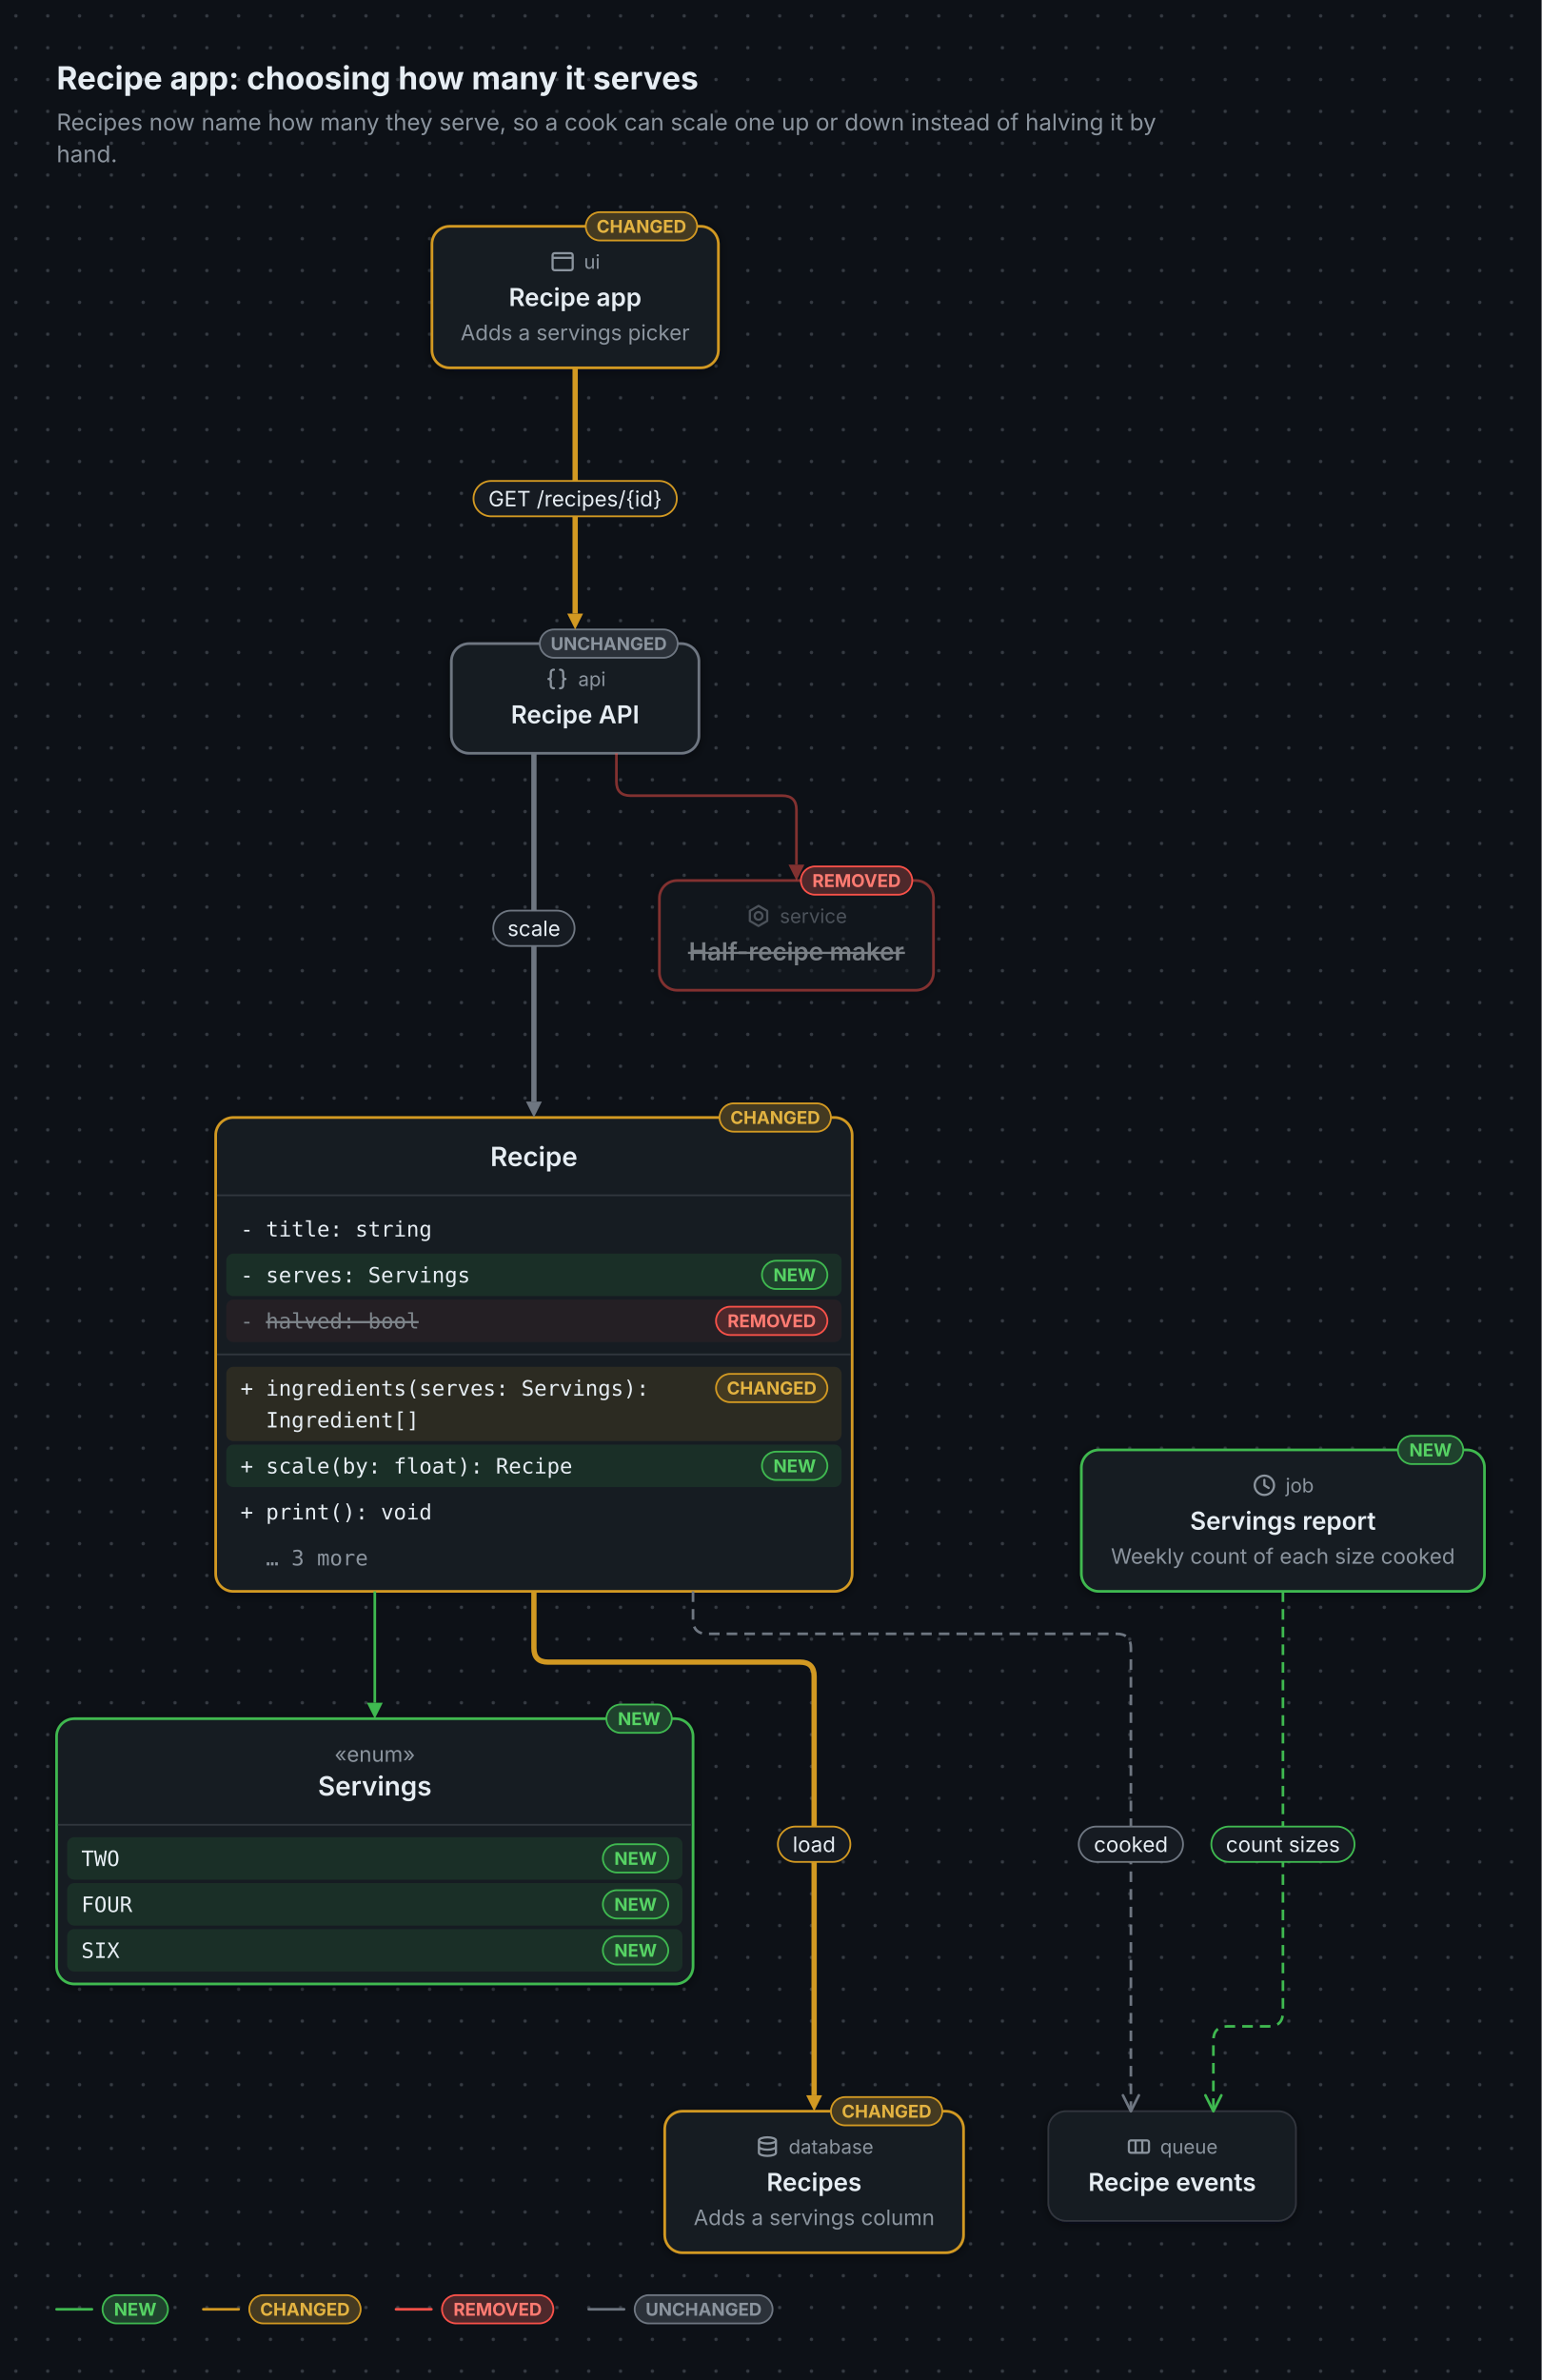
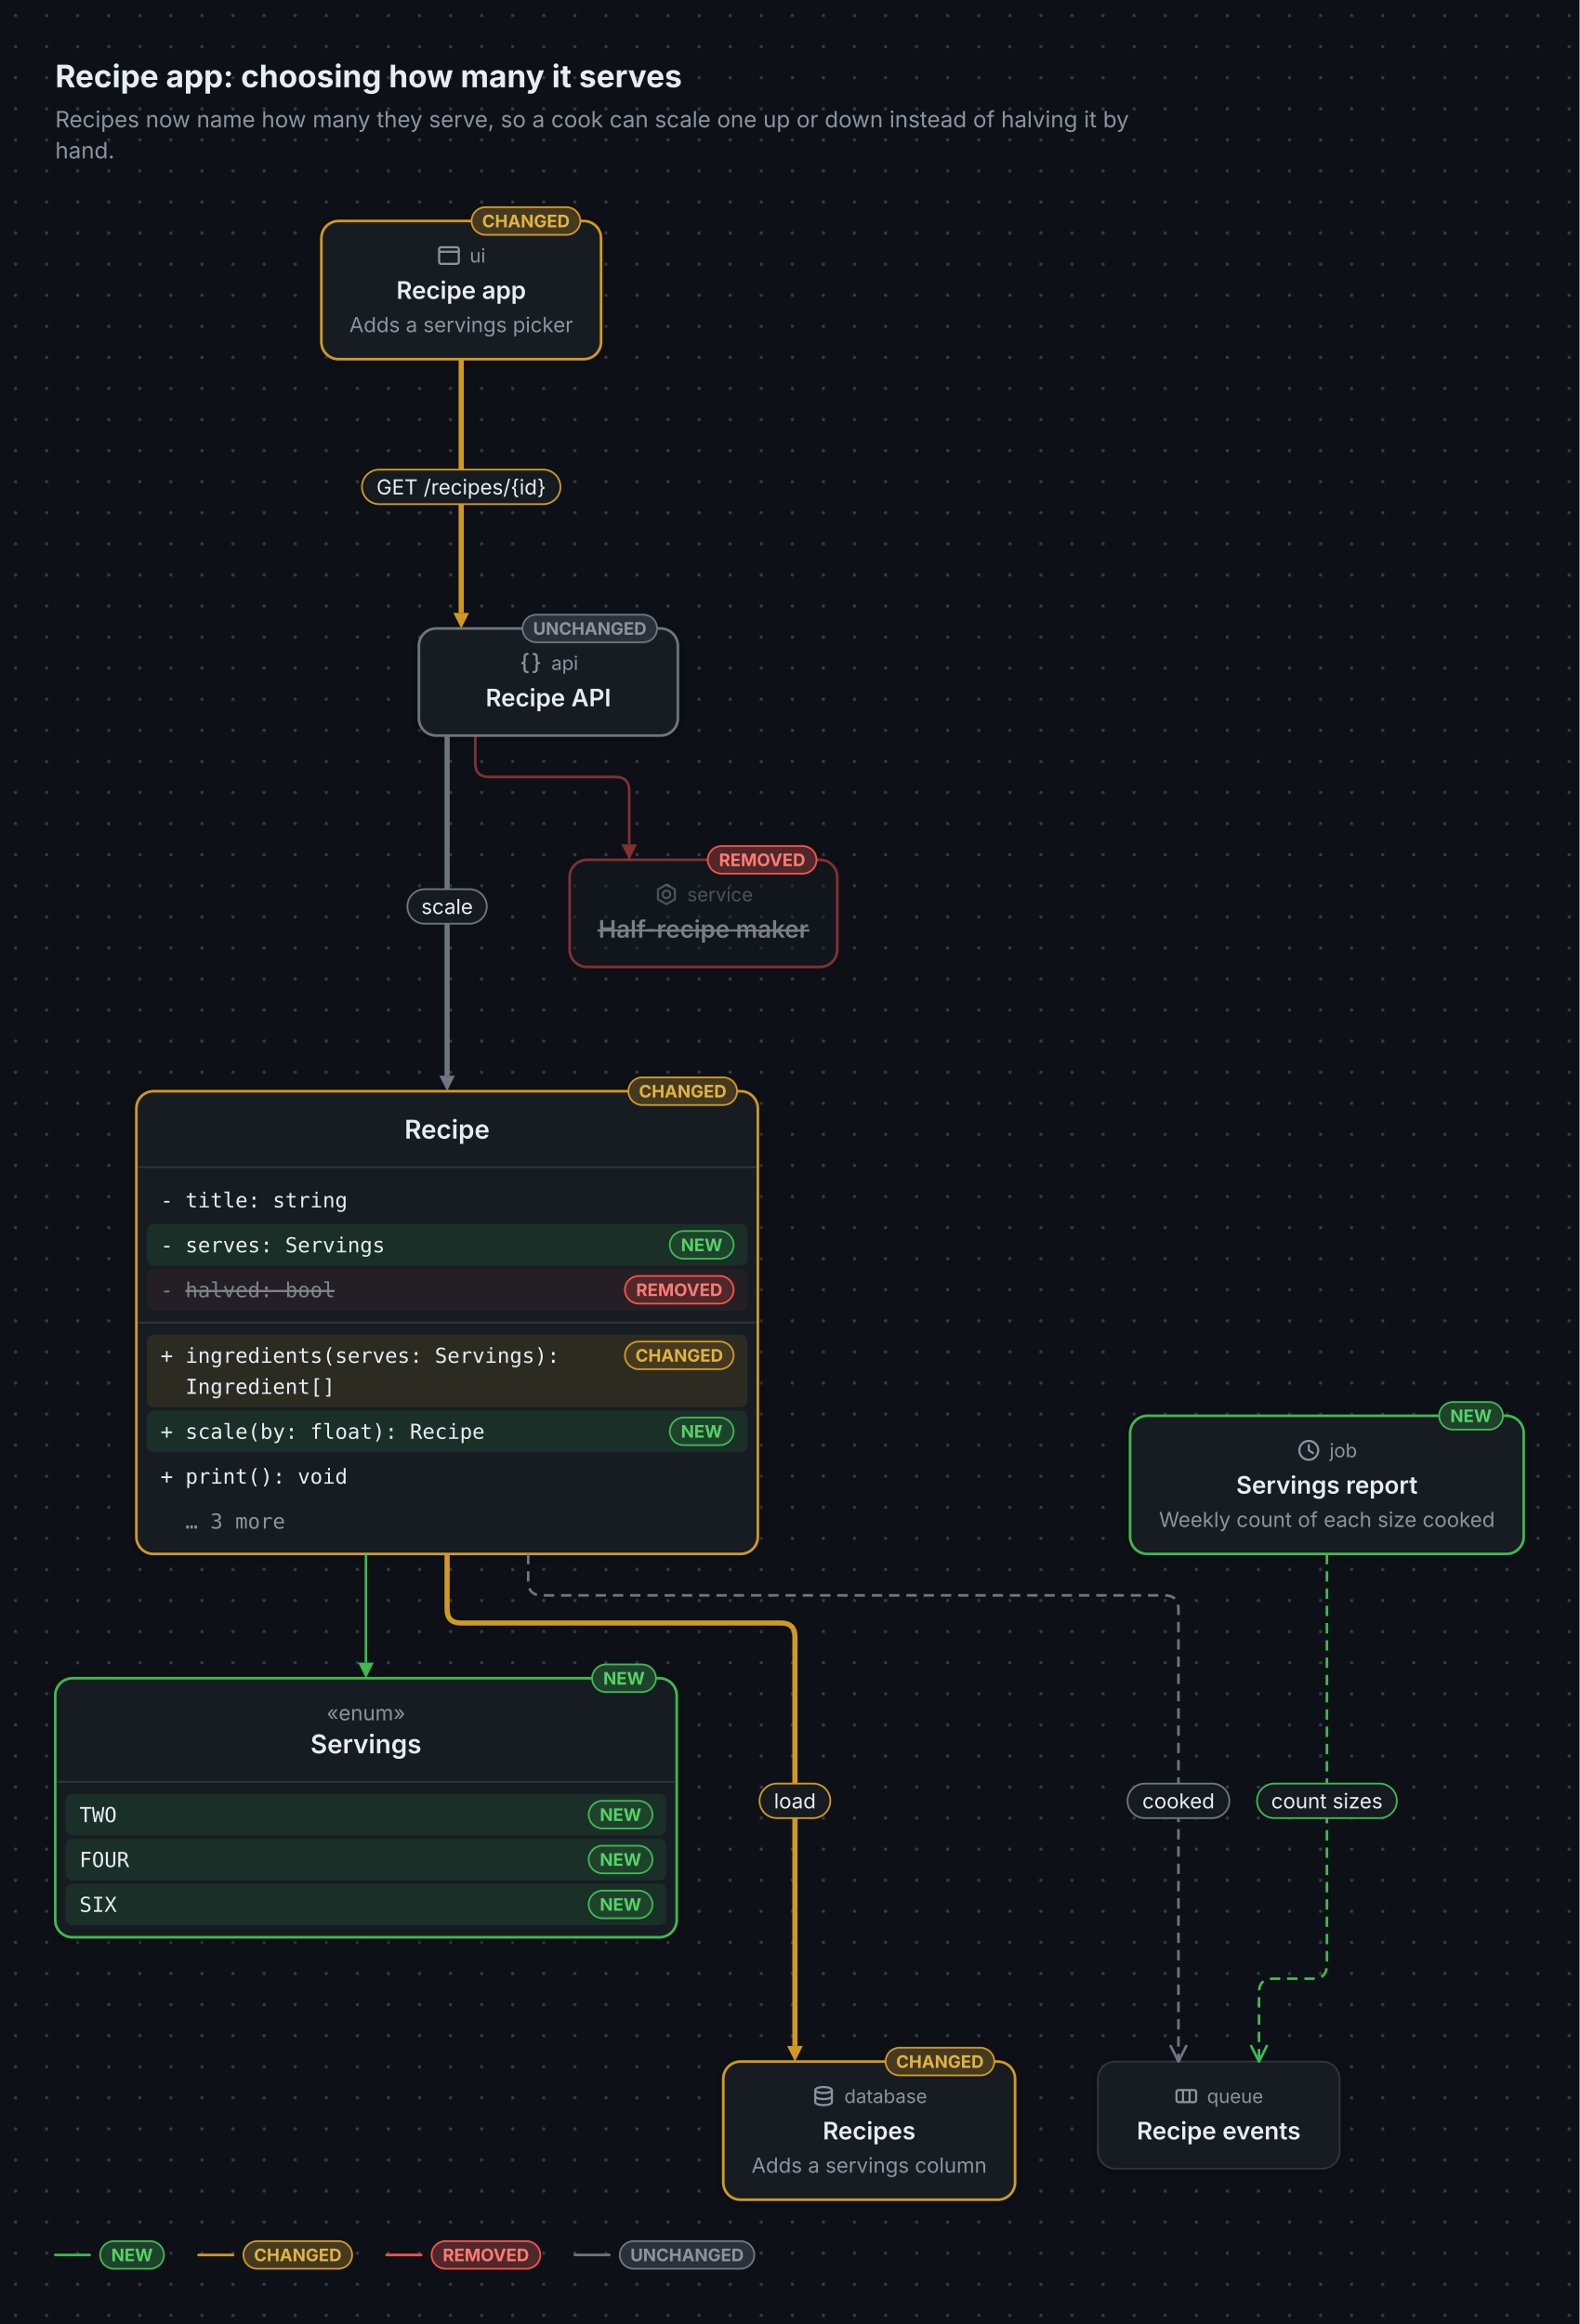
- <svg xmlns="http://www.w3.org/2000/svg" width="872" height="1346" viewBox="0 0 872 1346">
+ <svg xmlns="http://www.w3.org/2000/svg" width="915" height="1346" viewBox="0 0 915 1346">
  <defs>
    <pattern id="structa-grid-dark" width="18" height="18" patternUnits="userSpaceOnUse">
      <circle cx="9" cy="9" r="1" fill="#6e7681" fill-opacity="0.4" />
    </pattern>
    <filter id="structa-shadow-dark" x="-20%" y="-30%" width="140%" height="170%">
      <feDropShadow dx="0" dy="1" stdDeviation="3" flood-color="#010409" flood-opacity="0.5" />
    </filter>
  </defs>
-   <rect width="872" height="1346" fill="#0d1117" />
-   <rect width="872" height="1346" fill="url(#structa-grid-dark)" />
+   <rect width="915" height="1346" fill="#0d1117" />
+   <rect width="915" height="1346" fill="url(#structa-grid-dark)" />
  <g class="title">
    <text x="32" y="50.55" font-family="Structa Inter, Inter, sans-serif" font-size="18" font-weight="700" fill="#e6edf3">Recipe app: choosing how many it serves</text>
  </g>
  <g class="description">
    <text x="32" y="73.73" font-family="Structa Inter, Inter, sans-serif" font-size="13" font-weight="400" fill="#8b949e">Recipes now name how many they serve, so a cook can scale one up or down instead of halving it by</text>
    <text x="32" y="91.73" font-family="Structa Inter, Inter, sans-serif" font-size="13" font-weight="400" fill="#8b949e">hand.</text>
  </g>
  <g class="card" data-id="app" data-kind="ui" data-status="changed">
-     <rect class="outline" x="244.33" y="128" width="162" height="80" rx="10" fill="#161b22" stroke="#d29922" stroke-width="1.5" filter="url(#structa-shadow-dark)" />
-     <path class="icon" d="M313.87 143.19 L322.62 143.19 Q323.94 143.19 323.94 144.5 L323.94 151.5 Q323.94 152.81 322.62 152.81 L313.87 152.81 Q312.56 152.81 312.56 151.5 L312.56 144.5 Q312.56 143.19 313.87 143.19 Z M312.56 145.81 L323.94 145.81" fill="none" stroke="#8b949e" stroke-width="1.25" stroke-linecap="round" stroke-linejoin="round" />
-     <text x="330.25" y="152" font-family="Structa Inter, Inter, sans-serif" font-size="11" font-weight="400" fill="#8b949e">ui</text>
-     <text x="325.33" y="173.09" font-family="Structa Inter, Inter, sans-serif" font-size="14" font-weight="600" fill="#e6edf3" text-anchor="middle">Recipe app</text>
-     <text x="325.33" y="192.37" font-family="Structa Inter, Inter, sans-serif" font-size="12" font-weight="400" fill="#8b949e" text-anchor="middle">Adds a servings picker</text>
-     <g class="badge">
-       <rect x="331.33" y="120" width="63" height="16" rx="8" fill="#161b22" />
-       <rect x="331.33" y="120" width="63" height="16" rx="8" fill="#d29922" fill-opacity="0.25" stroke="#d29922" stroke-width="1" />
-       <text x="362.83" y="131.64" font-family="Structa Inter, Inter, sans-serif" font-size="10" font-weight="700" fill="#e3b341" text-anchor="middle">CHANGED</text>
+     <rect class="outline" x="186.17" y="128" width="162" height="80" rx="10" fill="#161b22" stroke="#d29922" stroke-width="1.5" filter="url(#structa-shadow-dark)" />
+     <path class="icon" d="M255.71 143.19 L264.46 143.19 Q265.77 143.19 265.77 144.5 L265.77 151.5 Q265.77 152.81 264.46 152.81 L255.71 152.81 Q254.39 152.81 254.39 151.5 L254.39 144.5 Q254.39 143.19 255.71 143.19 Z M254.39 145.81 L265.77 145.81" fill="none" stroke="#8b949e" stroke-width="1.25" stroke-linecap="round" stroke-linejoin="round" />
+     <text x="272.08" y="152" font-family="Structa Inter, Inter, sans-serif" font-size="11" font-weight="400" fill="#8b949e">ui</text>
+     <text x="267.17" y="173.09" font-family="Structa Inter, Inter, sans-serif" font-size="14" font-weight="600" fill="#e6edf3" text-anchor="middle">Recipe app</text>
+     <text x="267.17" y="192.37" font-family="Structa Inter, Inter, sans-serif" font-size="12" font-weight="400" fill="#8b949e" text-anchor="middle">Adds a servings picker</text>
+     <g class="badge">
+       <rect x="273.17" y="120" width="63" height="16" rx="8" fill="#161b22" />
+       <rect x="273.17" y="120" width="63" height="16" rx="8" fill="#d29922" fill-opacity="0.25" stroke="#d29922" stroke-width="1" />
+       <text x="304.67" y="131.64" font-family="Structa Inter, Inter, sans-serif" font-size="10" font-weight="700" fill="#e3b341" text-anchor="middle">CHANGED</text>
    </g>
  </g>
  <g class="card" data-id="api" data-kind="api" data-status="unchanged">
-     <rect class="outline" x="255.33" y="364" width="140" height="62" rx="10" fill="#161b22" stroke="#6e7681" stroke-width="1.5" filter="url(#structa-shadow-dark)" />
-     <path class="icon" d="M313.3 378.75 Q311.55 378.75 311.55 380.5 L311.55 382.69 Q311.55 384 310.23 384 Q311.55 384 311.55 385.31 L311.55 387.5 Q311.55 389.25 313.3 389.25 M316.8 378.75 Q318.55 378.75 318.55 380.5 L318.55 382.69 Q318.55 384 319.86 384 Q318.55 384 318.55 385.31 L318.55 387.5 Q318.55 389.25 316.8 389.25" fill="none" stroke="#8b949e" stroke-width="1.25" stroke-linecap="round" stroke-linejoin="round" />
-     <text x="327.05" y="388" font-family="Structa Inter, Inter, sans-serif" font-size="11" font-weight="400" fill="#8b949e">api</text>
-     <text x="325.33" y="409.09" font-family="Structa Inter, Inter, sans-serif" font-size="14" font-weight="600" fill="#e6edf3" text-anchor="middle">Recipe API</text>
-     <g class="badge">
-       <rect x="305.33" y="356" width="78" height="16" rx="8" fill="#161b22" />
-       <rect x="305.33" y="356" width="78" height="16" rx="8" fill="#6e7681" fill-opacity="0.25" stroke="#6e7681" stroke-width="1" />
-       <text x="344.33" y="367.64" font-family="Structa Inter, Inter, sans-serif" font-size="10" font-weight="700" fill="#8b949e" text-anchor="middle">UNCHANGED</text>
+     <rect class="outline" x="242.67" y="364" width="150" height="62" rx="10" fill="#161b22" stroke="#6e7681" stroke-width="1.5" filter="url(#structa-shadow-dark)" />
+     <path class="icon" d="M305.63 378.75 Q303.88 378.75 303.88 380.5 L303.88 382.69 Q303.88 384 302.57 384 Q303.88 384 303.88 385.31 L303.88 387.5 Q303.88 389.25 305.63 389.25 M309.13 378.75 Q310.88 378.75 310.88 380.5 L310.88 382.69 Q310.88 384 312.19 384 Q310.88 384 310.88 385.31 L310.88 387.5 Q310.88 389.25 309.13 389.25" fill="none" stroke="#8b949e" stroke-width="1.25" stroke-linecap="round" stroke-linejoin="round" />
+     <text x="319.38" y="388" font-family="Structa Inter, Inter, sans-serif" font-size="11" font-weight="400" fill="#8b949e">api</text>
+     <text x="317.67" y="409.09" font-family="Structa Inter, Inter, sans-serif" font-size="14" font-weight="600" fill="#e6edf3" text-anchor="middle">Recipe API</text>
+     <g class="badge">
+       <rect x="302.67" y="356" width="78" height="16" rx="8" fill="#161b22" />
+       <rect x="302.67" y="356" width="78" height="16" rx="8" fill="#6e7681" fill-opacity="0.25" stroke="#6e7681" stroke-width="1" />
+       <text x="341.67" y="367.64" font-family="Structa Inter, Inter, sans-serif" font-size="10" font-weight="700" fill="#8b949e" text-anchor="middle">UNCHANGED</text>
    </g>
  </g>
  <g class="card" data-id="recipe" data-kind="class" data-status="changed">
-     <rect class="outline" x="122" y="632" width="360" height="268" rx="10" fill="#161b22" stroke="#d29922" stroke-width="1.5" filter="url(#structa-shadow-dark)" />
-     <line class="divider" x1="122.75" y1="676" x2="481.25" y2="676" stroke="#30363d" stroke-width="1" />
-     <line class="divider" x1="122.75" y1="766" x2="481.25" y2="766" stroke="#30363d" stroke-width="1" />
-     <text x="302" y="659.46" font-family="Structa Inter, Inter, sans-serif" font-size="15" font-weight="600" fill="#e6edf3" text-anchor="middle">Recipe</text>
+     <rect class="outline" x="79" y="632" width="360" height="268" rx="10" fill="#161b22" stroke="#d29922" stroke-width="1.5" filter="url(#structa-shadow-dark)" />
+     <line class="divider" x1="79.75" y1="676" x2="438.25" y2="676" stroke="#30363d" stroke-width="1" />
+     <line class="divider" x1="79.75" y1="766" x2="438.25" y2="766" stroke="#30363d" stroke-width="1" />
+     <text x="259" y="659.46" font-family="Structa Inter, Inter, sans-serif" font-size="15" font-weight="600" fill="#e6edf3" text-anchor="middle">Recipe</text>
    <g class="more">
-       <text x="150.4" y="885.32" font-family="Structa JetBrains Mono, JetBrains Mono, monospace" font-size="12" font-weight="400" fill="#8b949e">… 3 more</text>
+       <text x="107.4" y="885.32" font-family="Structa JetBrains Mono, JetBrains Mono, monospace" font-size="12" font-weight="400" fill="#8b949e">… 3 more</text>
    </g>
    <g class="row" data-id="properties[0]" data-kind="property">
      <g class="symbol">
-         <text x="136" y="699.32" font-family="Structa JetBrains Mono, JetBrains Mono, monospace" font-size="12" font-weight="400" fill="#e6edf3">-</text>
-       </g>
-       <text x="150.4" y="699.32" font-family="Structa JetBrains Mono, JetBrains Mono, monospace" font-size="12" font-weight="400" fill="#e6edf3">title: string</text>
+         <text x="93" y="699.32" font-family="Structa JetBrains Mono, JetBrains Mono, monospace" font-size="12" font-weight="400" fill="#e6edf3">-</text>
+       </g>
+       <text x="107.4" y="699.32" font-family="Structa JetBrains Mono, JetBrains Mono, monospace" font-size="12" font-weight="400" fill="#e6edf3">title: string</text>
    </g>
    <g class="row" data-id="properties[1]" data-kind="property" data-status="new">
-       <rect x="128" y="709" width="348" height="24" rx="4" fill="#3fb950" fill-opacity="0.12" />
-       <g class="symbol">
-         <text x="136" y="725.32" font-family="Structa JetBrains Mono, JetBrains Mono, monospace" font-size="12" font-weight="400" fill="#e6edf3">-</text>
-       </g>
-       <text x="150.4" y="725.32" font-family="Structa JetBrains Mono, JetBrains Mono, monospace" font-size="12" font-weight="400" fill="#e6edf3">serves: Servings</text>
-       <g class="badge">
-         <rect x="431" y="713" width="37" height="16" rx="8" fill="#161b22" />
-         <rect x="431" y="713" width="37" height="16" rx="8" fill="#3fb950" fill-opacity="0.25" stroke="#3fb950" stroke-width="1" />
-         <text x="449.5" y="724.64" font-family="Structa Inter, Inter, sans-serif" font-size="10" font-weight="700" fill="#56d364" text-anchor="middle">NEW</text>
+       <rect x="85" y="709" width="348" height="24" rx="4" fill="#3fb950" fill-opacity="0.12" />
+       <g class="symbol">
+         <text x="93" y="725.32" font-family="Structa JetBrains Mono, JetBrains Mono, monospace" font-size="12" font-weight="400" fill="#e6edf3">-</text>
+       </g>
+       <text x="107.4" y="725.32" font-family="Structa JetBrains Mono, JetBrains Mono, monospace" font-size="12" font-weight="400" fill="#e6edf3">serves: Servings</text>
+       <g class="badge">
+         <rect x="388" y="713" width="37" height="16" rx="8" fill="#161b22" />
+         <rect x="388" y="713" width="37" height="16" rx="8" fill="#3fb950" fill-opacity="0.25" stroke="#3fb950" stroke-width="1" />
+         <text x="406.5" y="724.64" font-family="Structa Inter, Inter, sans-serif" font-size="10" font-weight="700" fill="#56d364" text-anchor="middle">NEW</text>
      </g>
    </g>
    <g class="row" data-id="properties[2]" data-kind="property" data-status="removed">
      <g class="faded" opacity="0.5">
-         <rect x="128" y="735" width="348" height="24" rx="4" fill="#f85149" fill-opacity="0.12" />
+         <rect x="85" y="735" width="348" height="24" rx="4" fill="#f85149" fill-opacity="0.12" />
        <g class="symbol">
-           <text x="136" y="751.32" font-family="Structa JetBrains Mono, JetBrains Mono, monospace" font-size="12" font-weight="400" fill="#e6edf3">-</text>
+           <text x="93" y="751.32" font-family="Structa JetBrains Mono, JetBrains Mono, monospace" font-size="12" font-weight="400" fill="#e6edf3">-</text>
        </g>
-         <text x="150.4" y="751.32" font-family="Structa JetBrains Mono, JetBrains Mono, monospace" font-size="12" font-weight="400" fill="#e6edf3">halved: bool</text>
-         <line class="strike" x1="150.4" y1="747.72" x2="236.8" y2="747.72" stroke="#e6edf3" stroke-width="1.25" />
-       </g>
-       <g class="badge">
-         <rect x="405" y="739" width="63" height="16" rx="8" fill="#161b22" />
-         <rect x="405" y="739" width="63" height="16" rx="8" fill="#f85149" fill-opacity="0.25" stroke="#f85149" stroke-width="1" />
-         <text x="436.5" y="750.64" font-family="Structa Inter, Inter, sans-serif" font-size="10" font-weight="700" fill="#ff7b72" text-anchor="middle">REMOVED</text>
+         <text x="107.4" y="751.32" font-family="Structa JetBrains Mono, JetBrains Mono, monospace" font-size="12" font-weight="400" fill="#e6edf3">halved: bool</text>
+         <line class="strike" x1="107.4" y1="747.72" x2="193.8" y2="747.72" stroke="#e6edf3" stroke-width="1.25" />
+       </g>
+       <g class="badge">
+         <rect x="362" y="739" width="63" height="16" rx="8" fill="#161b22" />
+         <rect x="362" y="739" width="63" height="16" rx="8" fill="#f85149" fill-opacity="0.25" stroke="#f85149" stroke-width="1" />
+         <text x="393.5" y="750.64" font-family="Structa Inter, Inter, sans-serif" font-size="10" font-weight="700" fill="#ff7b72" text-anchor="middle">REMOVED</text>
      </g>
    </g>
    <g class="row" data-id="methods[0]" data-kind="method" data-status="changed">
-       <rect x="128" y="773" width="348" height="42" rx="4" fill="#d29922" fill-opacity="0.12" />
-       <g class="symbol">
-         <text x="136" y="789.32" font-family="Structa JetBrains Mono, JetBrains Mono, monospace" font-size="12" font-weight="400" fill="#e6edf3">+</text>
-       </g>
-       <text x="150.4" y="789.32" font-family="Structa JetBrains Mono, JetBrains Mono, monospace" font-size="12" font-weight="400" fill="#e6edf3">ingredients(serves: Servings):</text>
-       <text x="150.4" y="807.32" font-family="Structa JetBrains Mono, JetBrains Mono, monospace" font-size="12" font-weight="400" fill="#e6edf3">Ingredient[]</text>
-       <g class="badge">
-         <rect x="405" y="777" width="63" height="16" rx="8" fill="#161b22" />
-         <rect x="405" y="777" width="63" height="16" rx="8" fill="#d29922" fill-opacity="0.25" stroke="#d29922" stroke-width="1" />
-         <text x="436.5" y="788.64" font-family="Structa Inter, Inter, sans-serif" font-size="10" font-weight="700" fill="#e3b341" text-anchor="middle">CHANGED</text>
+       <rect x="85" y="773" width="348" height="42" rx="4" fill="#d29922" fill-opacity="0.12" />
+       <g class="symbol">
+         <text x="93" y="789.32" font-family="Structa JetBrains Mono, JetBrains Mono, monospace" font-size="12" font-weight="400" fill="#e6edf3">+</text>
+       </g>
+       <text x="107.4" y="789.32" font-family="Structa JetBrains Mono, JetBrains Mono, monospace" font-size="12" font-weight="400" fill="#e6edf3">ingredients(serves: Servings):</text>
+       <text x="107.4" y="807.32" font-family="Structa JetBrains Mono, JetBrains Mono, monospace" font-size="12" font-weight="400" fill="#e6edf3">Ingredient[]</text>
+       <g class="badge">
+         <rect x="362" y="777" width="63" height="16" rx="8" fill="#161b22" />
+         <rect x="362" y="777" width="63" height="16" rx="8" fill="#d29922" fill-opacity="0.25" stroke="#d29922" stroke-width="1" />
+         <text x="393.5" y="788.64" font-family="Structa Inter, Inter, sans-serif" font-size="10" font-weight="700" fill="#e3b341" text-anchor="middle">CHANGED</text>
      </g>
    </g>
    <g class="row" data-id="methods[1]" data-kind="method" data-status="new">
-       <rect x="128" y="817" width="348" height="24" rx="4" fill="#3fb950" fill-opacity="0.12" />
-       <g class="symbol">
-         <text x="136" y="833.32" font-family="Structa JetBrains Mono, JetBrains Mono, monospace" font-size="12" font-weight="400" fill="#e6edf3">+</text>
-       </g>
-       <text x="150.4" y="833.32" font-family="Structa JetBrains Mono, JetBrains Mono, monospace" font-size="12" font-weight="400" fill="#e6edf3">scale(by: float): Recipe</text>
-       <g class="badge">
-         <rect x="431" y="821" width="37" height="16" rx="8" fill="#161b22" />
-         <rect x="431" y="821" width="37" height="16" rx="8" fill="#3fb950" fill-opacity="0.25" stroke="#3fb950" stroke-width="1" />
-         <text x="449.5" y="832.64" font-family="Structa Inter, Inter, sans-serif" font-size="10" font-weight="700" fill="#56d364" text-anchor="middle">NEW</text>
+       <rect x="85" y="817" width="348" height="24" rx="4" fill="#3fb950" fill-opacity="0.12" />
+       <g class="symbol">
+         <text x="93" y="833.32" font-family="Structa JetBrains Mono, JetBrains Mono, monospace" font-size="12" font-weight="400" fill="#e6edf3">+</text>
+       </g>
+       <text x="107.4" y="833.32" font-family="Structa JetBrains Mono, JetBrains Mono, monospace" font-size="12" font-weight="400" fill="#e6edf3">scale(by: float): Recipe</text>
+       <g class="badge">
+         <rect x="388" y="821" width="37" height="16" rx="8" fill="#161b22" />
+         <rect x="388" y="821" width="37" height="16" rx="8" fill="#3fb950" fill-opacity="0.25" stroke="#3fb950" stroke-width="1" />
+         <text x="406.5" y="832.64" font-family="Structa Inter, Inter, sans-serif" font-size="10" font-weight="700" fill="#56d364" text-anchor="middle">NEW</text>
      </g>
    </g>
    <g class="row" data-id="methods[2]" data-kind="method">
      <g class="symbol">
-         <text x="136" y="859.32" font-family="Structa JetBrains Mono, JetBrains Mono, monospace" font-size="12" font-weight="400" fill="#e6edf3">+</text>
-       </g>
-       <text x="150.4" y="859.32" font-family="Structa JetBrains Mono, JetBrains Mono, monospace" font-size="12" font-weight="400" fill="#e6edf3">print(): void</text>
-     </g>
-     <g class="badge">
-       <rect x="407" y="624" width="63" height="16" rx="8" fill="#161b22" />
-       <rect x="407" y="624" width="63" height="16" rx="8" fill="#d29922" fill-opacity="0.25" stroke="#d29922" stroke-width="1" />
-       <text x="438.5" y="635.64" font-family="Structa Inter, Inter, sans-serif" font-size="10" font-weight="700" fill="#e3b341" text-anchor="middle">CHANGED</text>
+         <text x="93" y="859.32" font-family="Structa JetBrains Mono, JetBrains Mono, monospace" font-size="12" font-weight="400" fill="#e6edf3">+</text>
+       </g>
+       <text x="107.4" y="859.32" font-family="Structa JetBrains Mono, JetBrains Mono, monospace" font-size="12" font-weight="400" fill="#e6edf3">print(): void</text>
+     </g>
+     <g class="badge">
+       <rect x="364" y="624" width="63" height="16" rx="8" fill="#161b22" />
+       <rect x="364" y="624" width="63" height="16" rx="8" fill="#d29922" fill-opacity="0.25" stroke="#d29922" stroke-width="1" />
+       <text x="395.5" y="635.64" font-family="Structa Inter, Inter, sans-serif" font-size="10" font-weight="700" fill="#e3b341" text-anchor="middle">CHANGED</text>
    </g>
  </g>
  <g class="card" data-id="servings" data-kind="class" data-status="new">
    <rect class="outline" x="32" y="972" width="360" height="150" rx="10" fill="#161b22" stroke="#3fb950" stroke-width="1.5" filter="url(#structa-shadow-dark)" />
    <line class="divider" x1="32.75" y1="1032" x2="391.25" y2="1032" stroke="#30363d" stroke-width="1" />
    <text x="212" y="996.37" font-family="Structa Inter, Inter, sans-serif" font-size="12" font-weight="400" fill="#8b949e" text-anchor="middle">«enum»</text>
    <text x="212" y="1015.46" font-family="Structa Inter, Inter, sans-serif" font-size="15" font-weight="600" fill="#e6edf3" text-anchor="middle">Servings</text>
    <g class="row" data-id="values[0]" data-kind="value" data-status="new">
      <rect x="38" y="1039" width="348" height="24" rx="4" fill="#3fb950" fill-opacity="0.12" />
      <text x="46" y="1055.32" font-family="Structa JetBrains Mono, JetBrains Mono, monospace" font-size="12" font-weight="400" fill="#e6edf3">TWO</text>
      <g class="badge">
        <rect x="341" y="1043" width="37" height="16" rx="8" fill="#161b22" />
        <rect x="341" y="1043" width="37" height="16" rx="8" fill="#3fb950" fill-opacity="0.25" stroke="#3fb950" stroke-width="1" />
        <text x="359.5" y="1054.64" font-family="Structa Inter, Inter, sans-serif" font-size="10" font-weight="700" fill="#56d364" text-anchor="middle">NEW</text>
      </g>
    </g>
    <g class="row" data-id="values[1]" data-kind="value" data-status="new">
      <rect x="38" y="1065" width="348" height="24" rx="4" fill="#3fb950" fill-opacity="0.12" />
      <text x="46" y="1081.32" font-family="Structa JetBrains Mono, JetBrains Mono, monospace" font-size="12" font-weight="400" fill="#e6edf3">FOUR</text>
      <g class="badge">
        <rect x="341" y="1069" width="37" height="16" rx="8" fill="#161b22" />
        <rect x="341" y="1069" width="37" height="16" rx="8" fill="#3fb950" fill-opacity="0.25" stroke="#3fb950" stroke-width="1" />
        <text x="359.5" y="1080.64" font-family="Structa Inter, Inter, sans-serif" font-size="10" font-weight="700" fill="#56d364" text-anchor="middle">NEW</text>
      </g>
    </g>
    <g class="row" data-id="values[2]" data-kind="value" data-status="new">
      <rect x="38" y="1091" width="348" height="24" rx="4" fill="#3fb950" fill-opacity="0.12" />
      <text x="46" y="1107.32" font-family="Structa JetBrains Mono, JetBrains Mono, monospace" font-size="12" font-weight="400" fill="#e6edf3">SIX</text>
      <g class="badge">
        <rect x="341" y="1095" width="37" height="16" rx="8" fill="#161b22" />
        <rect x="341" y="1095" width="37" height="16" rx="8" fill="#3fb950" fill-opacity="0.25" stroke="#3fb950" stroke-width="1" />
        <text x="359.5" y="1106.64" font-family="Structa Inter, Inter, sans-serif" font-size="10" font-weight="700" fill="#56d364" text-anchor="middle">NEW</text>
      </g>
    </g>
    <g class="badge">
      <rect x="343" y="964" width="37" height="16" rx="8" fill="#161b22" />
      <rect x="343" y="964" width="37" height="16" rx="8" fill="#3fb950" fill-opacity="0.25" stroke="#3fb950" stroke-width="1" />
      <text x="361.5" y="975.64" font-family="Structa Inter, Inter, sans-serif" font-size="10" font-weight="700" fill="#56d364" text-anchor="middle">NEW</text>
    </g>
  </g>
  <g class="card" data-id="store" data-kind="database" data-status="changed">
-     <rect class="outline" x="376" y="1194" width="169" height="80" rx="10" fill="#161b22" stroke="#d29922" stroke-width="1.5" filter="url(#structa-shadow-dark)" />
-     <path class="icon" d="M429.28 1210.5 A4.81 1.75 0 1 1 438.9 1210.5 A4.81 1.75 0 1 1 429.28 1210.5 M429.28 1210.5 L429.28 1217.5 A4.81 1.75 0 0 0 438.9 1217.5 L438.9 1210.5 M429.28 1214 A4.81 1.75 0 0 0 438.9 1214" fill="none" stroke="#8b949e" stroke-width="1.25" stroke-linecap="round" stroke-linejoin="round" />
-     <text x="446.09" y="1218" font-family="Structa Inter, Inter, sans-serif" font-size="11" font-weight="400" fill="#8b949e">database</text>
-     <text x="460.5" y="1239.09" font-family="Structa Inter, Inter, sans-serif" font-size="14" font-weight="600" fill="#e6edf3" text-anchor="middle">Recipes</text>
-     <text x="460.5" y="1258.37" font-family="Structa Inter, Inter, sans-serif" font-size="12" font-weight="400" fill="#8b949e" text-anchor="middle">Adds a servings column</text>
-     <g class="badge">
-       <rect x="470" y="1186" width="63" height="16" rx="8" fill="#161b22" />
-       <rect x="470" y="1186" width="63" height="16" rx="8" fill="#d29922" fill-opacity="0.25" stroke="#d29922" stroke-width="1" />
-       <text x="501.5" y="1197.64" font-family="Structa Inter, Inter, sans-serif" font-size="10" font-weight="700" fill="#e3b341" text-anchor="middle">CHANGED</text>
+     <rect class="outline" x="419" y="1194" width="169" height="80" rx="10" fill="#161b22" stroke="#d29922" stroke-width="1.5" filter="url(#structa-shadow-dark)" />
+     <path class="icon" d="M472.28 1210.5 A4.81 1.75 0 1 1 481.9 1210.5 A4.81 1.75 0 1 1 472.28 1210.5 M472.28 1210.5 L472.28 1217.5 A4.81 1.75 0 0 0 481.9 1217.5 L481.9 1210.5 M472.28 1214 A4.81 1.75 0 0 0 481.9 1214" fill="none" stroke="#8b949e" stroke-width="1.25" stroke-linecap="round" stroke-linejoin="round" />
+     <text x="489.09" y="1218" font-family="Structa Inter, Inter, sans-serif" font-size="11" font-weight="400" fill="#8b949e">database</text>
+     <text x="503.5" y="1239.09" font-family="Structa Inter, Inter, sans-serif" font-size="14" font-weight="600" fill="#e6edf3" text-anchor="middle">Recipes</text>
+     <text x="503.5" y="1258.37" font-family="Structa Inter, Inter, sans-serif" font-size="12" font-weight="400" fill="#8b949e" text-anchor="middle">Adds a servings column</text>
+     <g class="badge">
+       <rect x="513" y="1186" width="63" height="16" rx="8" fill="#161b22" />
+       <rect x="513" y="1186" width="63" height="16" rx="8" fill="#d29922" fill-opacity="0.25" stroke="#d29922" stroke-width="1" />
+       <text x="544.5" y="1197.64" font-family="Structa Inter, Inter, sans-serif" font-size="10" font-weight="700" fill="#e3b341" text-anchor="middle">CHANGED</text>
    </g>
  </g>
  <g class="card" data-id="events" data-kind="queue">
-     <rect class="outline" x="593" y="1194" width="140" height="62" rx="10" fill="#161b22" stroke="#30363d" stroke-width="1" filter="url(#structa-shadow-dark)" />
-     <path class="icon" d="M639.84 1210.5 L648.59 1210.5 Q649.9 1210.5 649.9 1211.81 L649.9 1216.19 Q649.9 1217.5 648.59 1217.5 L639.84 1217.5 Q638.53 1217.5 638.53 1216.19 L638.53 1211.81 Q638.53 1210.5 639.84 1210.5 Z M642.32 1210.5 L642.32 1217.5 M646.11 1210.5 L646.11 1217.5" fill="none" stroke="#8b949e" stroke-width="1.25" stroke-linecap="round" stroke-linejoin="round" />
-     <text x="656.21" y="1218" font-family="Structa Inter, Inter, sans-serif" font-size="11" font-weight="400" fill="#8b949e">queue</text>
-     <text x="663" y="1239.09" font-family="Structa Inter, Inter, sans-serif" font-size="14" font-weight="600" fill="#e6edf3" text-anchor="middle">Recipe events</text>
+     <rect class="outline" x="636" y="1194" width="140" height="62" rx="10" fill="#161b22" stroke="#30363d" stroke-width="1" filter="url(#structa-shadow-dark)" />
+     <path class="icon" d="M682.84 1210.5 L691.59 1210.5 Q692.9 1210.5 692.9 1211.81 L692.9 1216.19 Q692.9 1217.5 691.59 1217.5 L682.84 1217.5 Q681.53 1217.5 681.53 1216.19 L681.53 1211.81 Q681.53 1210.5 682.84 1210.5 Z M685.32 1210.5 L685.32 1217.5 M689.11 1210.5 L689.11 1217.5" fill="none" stroke="#8b949e" stroke-width="1.25" stroke-linecap="round" stroke-linejoin="round" />
+     <text x="699.21" y="1218" font-family="Structa Inter, Inter, sans-serif" font-size="11" font-weight="400" fill="#8b949e">queue</text>
+     <text x="706" y="1239.09" font-family="Structa Inter, Inter, sans-serif" font-size="14" font-weight="600" fill="#e6edf3" text-anchor="middle">Recipe events</text>
  </g>
  <g class="card" data-id="stats" data-kind="job" data-status="new">
-     <rect class="outline" x="611.67" y="820" width="228" height="80" rx="10" fill="#161b22" stroke="#3fb950" stroke-width="1.5" filter="url(#structa-shadow-dark)" />
-     <path class="icon" d="M709.7 840 A5.47 5.47 0 1 1 720.64 840 A5.47 5.47 0 1 1 709.7 840 M715.17 836.94 L715.17 840 L717.58 841.53" fill="none" stroke="#8b949e" stroke-width="1.25" stroke-linecap="round" stroke-linejoin="round" />
-     <text x="727.17" y="844" font-family="Structa Inter, Inter, sans-serif" font-size="11" font-weight="400" fill="#8b949e">job</text>
-     <text x="725.67" y="865.09" font-family="Structa Inter, Inter, sans-serif" font-size="14" font-weight="600" fill="#e6edf3" text-anchor="middle">Servings report</text>
-     <text x="725.67" y="884.37" font-family="Structa Inter, Inter, sans-serif" font-size="12" font-weight="400" fill="#8b949e" text-anchor="middle">Weekly count of each size cooked</text>
-     <g class="badge">
-       <rect x="790.67" y="812" width="37" height="16" rx="8" fill="#161b22" />
-       <rect x="790.67" y="812" width="37" height="16" rx="8" fill="#3fb950" fill-opacity="0.25" stroke="#3fb950" stroke-width="1" />
-       <text x="809.17" y="823.64" font-family="Structa Inter, Inter, sans-serif" font-size="10" font-weight="700" fill="#56d364" text-anchor="middle">NEW</text>
+     <rect class="outline" x="654.67" y="820" width="228" height="80" rx="10" fill="#161b22" stroke="#3fb950" stroke-width="1.5" filter="url(#structa-shadow-dark)" />
+     <path class="icon" d="M752.7 840 A5.47 5.47 0 1 1 763.64 840 A5.47 5.47 0 1 1 752.7 840 M758.17 836.94 L758.17 840 L760.58 841.53" fill="none" stroke="#8b949e" stroke-width="1.25" stroke-linecap="round" stroke-linejoin="round" />
+     <text x="770.17" y="844" font-family="Structa Inter, Inter, sans-serif" font-size="11" font-weight="400" fill="#8b949e">job</text>
+     <text x="768.67" y="865.09" font-family="Structa Inter, Inter, sans-serif" font-size="14" font-weight="600" fill="#e6edf3" text-anchor="middle">Servings report</text>
+     <text x="768.67" y="884.37" font-family="Structa Inter, Inter, sans-serif" font-size="12" font-weight="400" fill="#8b949e" text-anchor="middle">Weekly count of each size cooked</text>
+     <g class="badge">
+       <rect x="833.67" y="812" width="37" height="16" rx="8" fill="#161b22" />
+       <rect x="833.67" y="812" width="37" height="16" rx="8" fill="#3fb950" fill-opacity="0.25" stroke="#3fb950" stroke-width="1" />
+       <text x="852.17" y="823.64" font-family="Structa Inter, Inter, sans-serif" font-size="10" font-weight="700" fill="#56d364" text-anchor="middle">NEW</text>
    </g>
  </g>
  <g class="card" data-id="legacy" data-kind="service" data-status="removed">
    <g class="faded" opacity="0.5">
-       <rect class="outline" x="373" y="498" width="155" height="62" rx="10" fill="#161b22" stroke="#f85149" stroke-width="1.5" filter="url(#structa-shadow-dark)" />
-       <path class="icon" d="M429.05 512.31 L433.95 515.16 L433.95 520.84 L429.05 523.69 L424.15 520.84 L424.15 515.16 Z M426.86 518 A2.19 2.19 0 1 1 431.24 518 A2.19 2.19 0 1 1 426.86 518" fill="none" stroke="#8b949e" stroke-width="1.25" stroke-linecap="round" stroke-linejoin="round" />
-       <text x="441.05" y="522" font-family="Structa Inter, Inter, sans-serif" font-size="11" font-weight="400" fill="#8b949e">service</text>
-       <text x="450.5" y="543.09" font-family="Structa Inter, Inter, sans-serif" font-size="14" font-weight="600" fill="#e6edf3" text-anchor="middle">Half-recipe maker</text>
-       <line class="strike" x1="389.13" y1="538.89" x2="511.87" y2="538.89" stroke="#e6edf3" stroke-width="1.25" />
-     </g>
-     <g class="badge">
-       <rect x="453" y="490" width="63" height="16" rx="8" fill="#161b22" />
-       <rect x="453" y="490" width="63" height="16" rx="8" fill="#f85149" fill-opacity="0.25" stroke="#f85149" stroke-width="1" />
-       <text x="484.5" y="501.64" font-family="Structa Inter, Inter, sans-serif" font-size="10" font-weight="700" fill="#ff7b72" text-anchor="middle">REMOVED</text>
+       <rect class="outline" x="330" y="498" width="155" height="62" rx="10" fill="#161b22" stroke="#f85149" stroke-width="1.5" filter="url(#structa-shadow-dark)" />
+       <path class="icon" d="M386.05 512.31 L390.95 515.16 L390.95 520.84 L386.05 523.69 L381.15 520.84 L381.15 515.16 Z M383.86 518 A2.19 2.19 0 1 1 388.24 518 A2.19 2.19 0 1 1 383.86 518" fill="none" stroke="#8b949e" stroke-width="1.25" stroke-linecap="round" stroke-linejoin="round" />
+       <text x="398.05" y="522" font-family="Structa Inter, Inter, sans-serif" font-size="11" font-weight="400" fill="#8b949e">service</text>
+       <text x="407.5" y="543.09" font-family="Structa Inter, Inter, sans-serif" font-size="14" font-weight="600" fill="#e6edf3" text-anchor="middle">Half-recipe maker</text>
+       <line class="strike" x1="346.13" y1="538.89" x2="468.87" y2="538.89" stroke="#e6edf3" stroke-width="1.25" />
+     </g>
+     <g class="badge">
+       <rect x="410" y="490" width="63" height="16" rx="8" fill="#161b22" />
+       <rect x="410" y="490" width="63" height="16" rx="8" fill="#f85149" fill-opacity="0.25" stroke="#f85149" stroke-width="1" />
+       <text x="441.5" y="501.64" font-family="Structa Inter, Inter, sans-serif" font-size="10" font-weight="700" fill="#ff7b72" text-anchor="middle">REMOVED</text>
    </g>
  </g>
  <g class="line" data-id="edges[0]" data-kind="call" data-from="app" data-to="api" data-status="changed">
-     <path d="M325.33 208 L325.33 347" fill="none" stroke="#d29922" stroke-width="3" stroke-linejoin="round" />
-     <path d="M325.33 356 L320.83 347 L329.83 347 Z" fill="#d29922" />
+     <path d="M267.17 208 L267.17 355" fill="none" stroke="#d29922" stroke-width="3" stroke-linejoin="round" />
+     <path d="M267.17 364 L262.67 355 L271.67 355 Z" fill="#d29922" />
  </g>
  <g class="line" data-id="edges[1]" data-kind="call" data-from="api" data-to="recipe">
-     <path d="M302 426 L302 623" fill="none" stroke="#6e7681" stroke-width="3" stroke-linejoin="round" />
-     <path d="M302 632 L297.5 623 L306.5 623 Z" fill="#6e7681" />
+     <path d="M259 426 L259 623" fill="none" stroke="#6e7681" stroke-width="3" stroke-linejoin="round" />
+     <path d="M259 632 L254.5 623 L263.5 623 Z" fill="#6e7681" />
  </g>
  <g class="line" data-id="edges[2]" data-kind="call" data-from="recipe" data-to="servings" data-status="new">
    <path d="M212 900 L212 963" fill="none" stroke="#3fb950" stroke-width="1.5" stroke-linejoin="round" />
    <path d="M212 972 L207.5 963 L216.5 963 Z" fill="#3fb950" />
  </g>
  <g class="line" data-id="edges[3]" data-kind="call" data-from="recipe" data-to="store" data-status="changed">
-     <path d="M302 900 L302 932 Q302 940 310 940 L452.5 940 Q460.5 940 460.5 948 L460.5 1185" fill="none" stroke="#d29922" stroke-width="3" stroke-linejoin="round" />
+     <path d="M259 900 L259 932 Q259 940 267 940 L452.5 940 Q460.5 940 460.5 948 L460.5 1185" fill="none" stroke="#d29922" stroke-width="3" stroke-linejoin="round" />
    <path d="M460.5 1194 L456 1185 L465 1185 Z" fill="#d29922" />
  </g>
  <g class="line" data-id="edges[4]" data-kind="async" data-from="recipe" data-to="events">
-     <path d="M392 900 L392 916 Q392 924 400 924 L631.67 924 Q639.67 924 639.67 932 L639.67 1194" fill="none" stroke="#6e7681" stroke-width="1.5" stroke-linejoin="round" stroke-dasharray="6 4" />
-     <path d="M635.17 1185 L639.67 1194 L644.17 1185" fill="none" stroke="#6e7681" stroke-width="1.5" stroke-linecap="round" stroke-linejoin="round" />
+     <path d="M306 900 L306 916 Q306 924 314 924 L674.67 924 Q682.67 924 682.67 932 L682.67 1194" fill="none" stroke="#6e7681" stroke-width="1.5" stroke-linejoin="round" stroke-dasharray="6 4" />
+     <path d="M678.17 1185 L682.67 1194 L687.17 1185" fill="none" stroke="#6e7681" stroke-width="1.5" stroke-linecap="round" stroke-linejoin="round" />
  </g>
  <g class="line" data-id="edges[5]" data-kind="async" data-from="stats" data-to="events" data-status="new">
-     <path d="M725.67 900 L725.67 1138 Q725.67 1146 717.67 1146 L694.33 1146 Q686.33 1146 686.33 1154 L686.33 1194" fill="none" stroke="#3fb950" stroke-width="1.5" stroke-linejoin="round" stroke-dasharray="6 4" />
-     <path d="M681.83 1185 L686.33 1194 L690.83 1185" fill="none" stroke="#3fb950" stroke-width="1.5" stroke-linecap="round" stroke-linejoin="round" />
+     <path d="M768.67 900 L768.67 1138 Q768.67 1146 760.67 1146 L737.33 1146 Q729.33 1146 729.33 1154 L729.33 1194" fill="none" stroke="#3fb950" stroke-width="1.5" stroke-linejoin="round" stroke-dasharray="6 4" />
+     <path d="M724.83 1185 L729.33 1194 L733.83 1185" fill="none" stroke="#3fb950" stroke-width="1.5" stroke-linecap="round" stroke-linejoin="round" />
  </g>
  <g class="line" data-id="edges[6]" data-kind="call" data-from="api" data-to="legacy" data-status="removed">
    <g class="faded" opacity="0.5">
-       <path d="M348.67 426 L348.67 442 Q348.67 450 356.67 450 L442.5 450 Q450.5 450 450.5 458 L450.5 489" fill="none" stroke="#f85149" stroke-width="1.5" stroke-linejoin="round" />
-       <path d="M450.5 498 L446 489 L455 489 Z" fill="#f85149" />
+       <path d="M275.33 426 L275.33 442 Q275.33 450 283.33 450 L356.5 450 Q364.5 450 364.5 458 L364.5 489" fill="none" stroke="#f85149" stroke-width="1.5" stroke-linejoin="round" />
+       <path d="M364.5 498 L360 489 L369 489 Z" fill="#f85149" />
    </g>
  </g>
  <g class="line-labels">
    <g class="line-label" data-line="edges[0]">
-       <rect x="267.83" y="272" width="115" height="20" rx="10" fill="#161b22" stroke="#d29922" stroke-width="1" />
-       <text x="325.33" y="286.37" font-family="Structa Inter, Inter, sans-serif" font-size="12" font-weight="400" fill="#e6edf3" text-anchor="middle">GET /recipes/{id}</text>
+       <rect x="209.67" y="272" width="115" height="20" rx="10" fill="#161b22" stroke="#d29922" stroke-width="1" />
+       <text x="267.17" y="286.37" font-family="Structa Inter, Inter, sans-serif" font-size="12" font-weight="400" fill="#e6edf3" text-anchor="middle">GET /recipes/{id}</text>
    </g>
    <g class="line-label" data-line="edges[1]">
-       <rect x="279" y="515" width="46" height="20" rx="10" fill="#161b22" stroke="#6e7681" stroke-width="1" />
-       <text x="302" y="529.37" font-family="Structa Inter, Inter, sans-serif" font-size="12" font-weight="400" fill="#e6edf3" text-anchor="middle">scale</text>
+       <rect x="236" y="515" width="46" height="20" rx="10" fill="#161b22" stroke="#6e7681" stroke-width="1" />
+       <text x="259" y="529.37" font-family="Structa Inter, Inter, sans-serif" font-size="12" font-weight="400" fill="#e6edf3" text-anchor="middle">scale</text>
    </g>
    <g class="line-label" data-line="edges[3]">
      <rect x="440" y="1033" width="41" height="20" rx="10" fill="#161b22" stroke="#d29922" stroke-width="1" />
      <text x="460.5" y="1047.37" font-family="Structa Inter, Inter, sans-serif" font-size="12" font-weight="400" fill="#e6edf3" text-anchor="middle">load</text>
    </g>
    <g class="line-label" data-line="edges[4]">
-       <rect x="610.17" y="1033" width="59" height="20" rx="10" fill="#161b22" stroke="#6e7681" stroke-width="1" />
-       <text x="639.67" y="1047.37" font-family="Structa Inter, Inter, sans-serif" font-size="12" font-weight="400" fill="#e6edf3" text-anchor="middle">cooked</text>
+       <rect x="653.17" y="1033" width="59" height="20" rx="10" fill="#161b22" stroke="#6e7681" stroke-width="1" />
+       <text x="682.67" y="1047.37" font-family="Structa Inter, Inter, sans-serif" font-size="12" font-weight="400" fill="#e6edf3" text-anchor="middle">cooked</text>
    </g>
    <g class="line-label" data-line="edges[5]">
-       <rect x="685.17" y="1033" width="81" height="20" rx="10" fill="#161b22" stroke="#3fb950" stroke-width="1" />
-       <text x="725.67" y="1047.37" font-family="Structa Inter, Inter, sans-serif" font-size="12" font-weight="400" fill="#e6edf3" text-anchor="middle">count sizes</text>
+       <rect x="728.17" y="1033" width="81" height="20" rx="10" fill="#161b22" stroke="#3fb950" stroke-width="1" />
+       <text x="768.67" y="1047.37" font-family="Structa Inter, Inter, sans-serif" font-size="12" font-weight="400" fill="#e6edf3" text-anchor="middle">count sizes</text>
    </g>
  </g>
  <g class="legend">
    <g class="legend-item" data-status="new">
      <line class="swatch" x1="32" y1="1306" x2="52" y2="1306" stroke="#3fb950" stroke-width="1.5" stroke-linecap="round" />
      <g class="badge">
        <rect x="58" y="1298" width="37" height="16" rx="8" fill="#161b22" />
        <rect x="58" y="1298" width="37" height="16" rx="8" fill="#3fb950" fill-opacity="0.25" stroke="#3fb950" stroke-width="1" />
        <text x="76.5" y="1309.64" font-family="Structa Inter, Inter, sans-serif" font-size="10" font-weight="700" fill="#56d364" text-anchor="middle">NEW</text>
      </g>
    </g>
    <g class="legend-item" data-status="changed">
      <line class="swatch" x1="115" y1="1306" x2="135" y2="1306" stroke="#d29922" stroke-width="1.5" stroke-linecap="round" />
      <g class="badge">
        <rect x="141" y="1298" width="63" height="16" rx="8" fill="#161b22" />
        <rect x="141" y="1298" width="63" height="16" rx="8" fill="#d29922" fill-opacity="0.25" stroke="#d29922" stroke-width="1" />
        <text x="172.5" y="1309.64" font-family="Structa Inter, Inter, sans-serif" font-size="10" font-weight="700" fill="#e3b341" text-anchor="middle">CHANGED</text>
      </g>
    </g>
    <g class="legend-item" data-status="removed">
      <line class="swatch" x1="224" y1="1306" x2="244" y2="1306" stroke="#f85149" stroke-width="1.5" stroke-linecap="round" />
      <g class="badge">
        <rect x="250" y="1298" width="63" height="16" rx="8" fill="#161b22" />
        <rect x="250" y="1298" width="63" height="16" rx="8" fill="#f85149" fill-opacity="0.25" stroke="#f85149" stroke-width="1" />
        <text x="281.5" y="1309.64" font-family="Structa Inter, Inter, sans-serif" font-size="10" font-weight="700" fill="#ff7b72" text-anchor="middle">REMOVED</text>
      </g>
    </g>
    <g class="legend-item" data-status="unchanged">
      <line class="swatch" x1="333" y1="1306" x2="353" y2="1306" stroke="#6e7681" stroke-width="1.5" stroke-linecap="round" />
      <g class="badge">
        <rect x="359" y="1298" width="78" height="16" rx="8" fill="#161b22" />
        <rect x="359" y="1298" width="78" height="16" rx="8" fill="#6e7681" fill-opacity="0.25" stroke="#6e7681" stroke-width="1" />
        <text x="398" y="1309.64" font-family="Structa Inter, Inter, sans-serif" font-size="10" font-weight="700" fill="#8b949e" text-anchor="middle">UNCHANGED</text>
      </g>
    </g>
  </g>
</svg>
